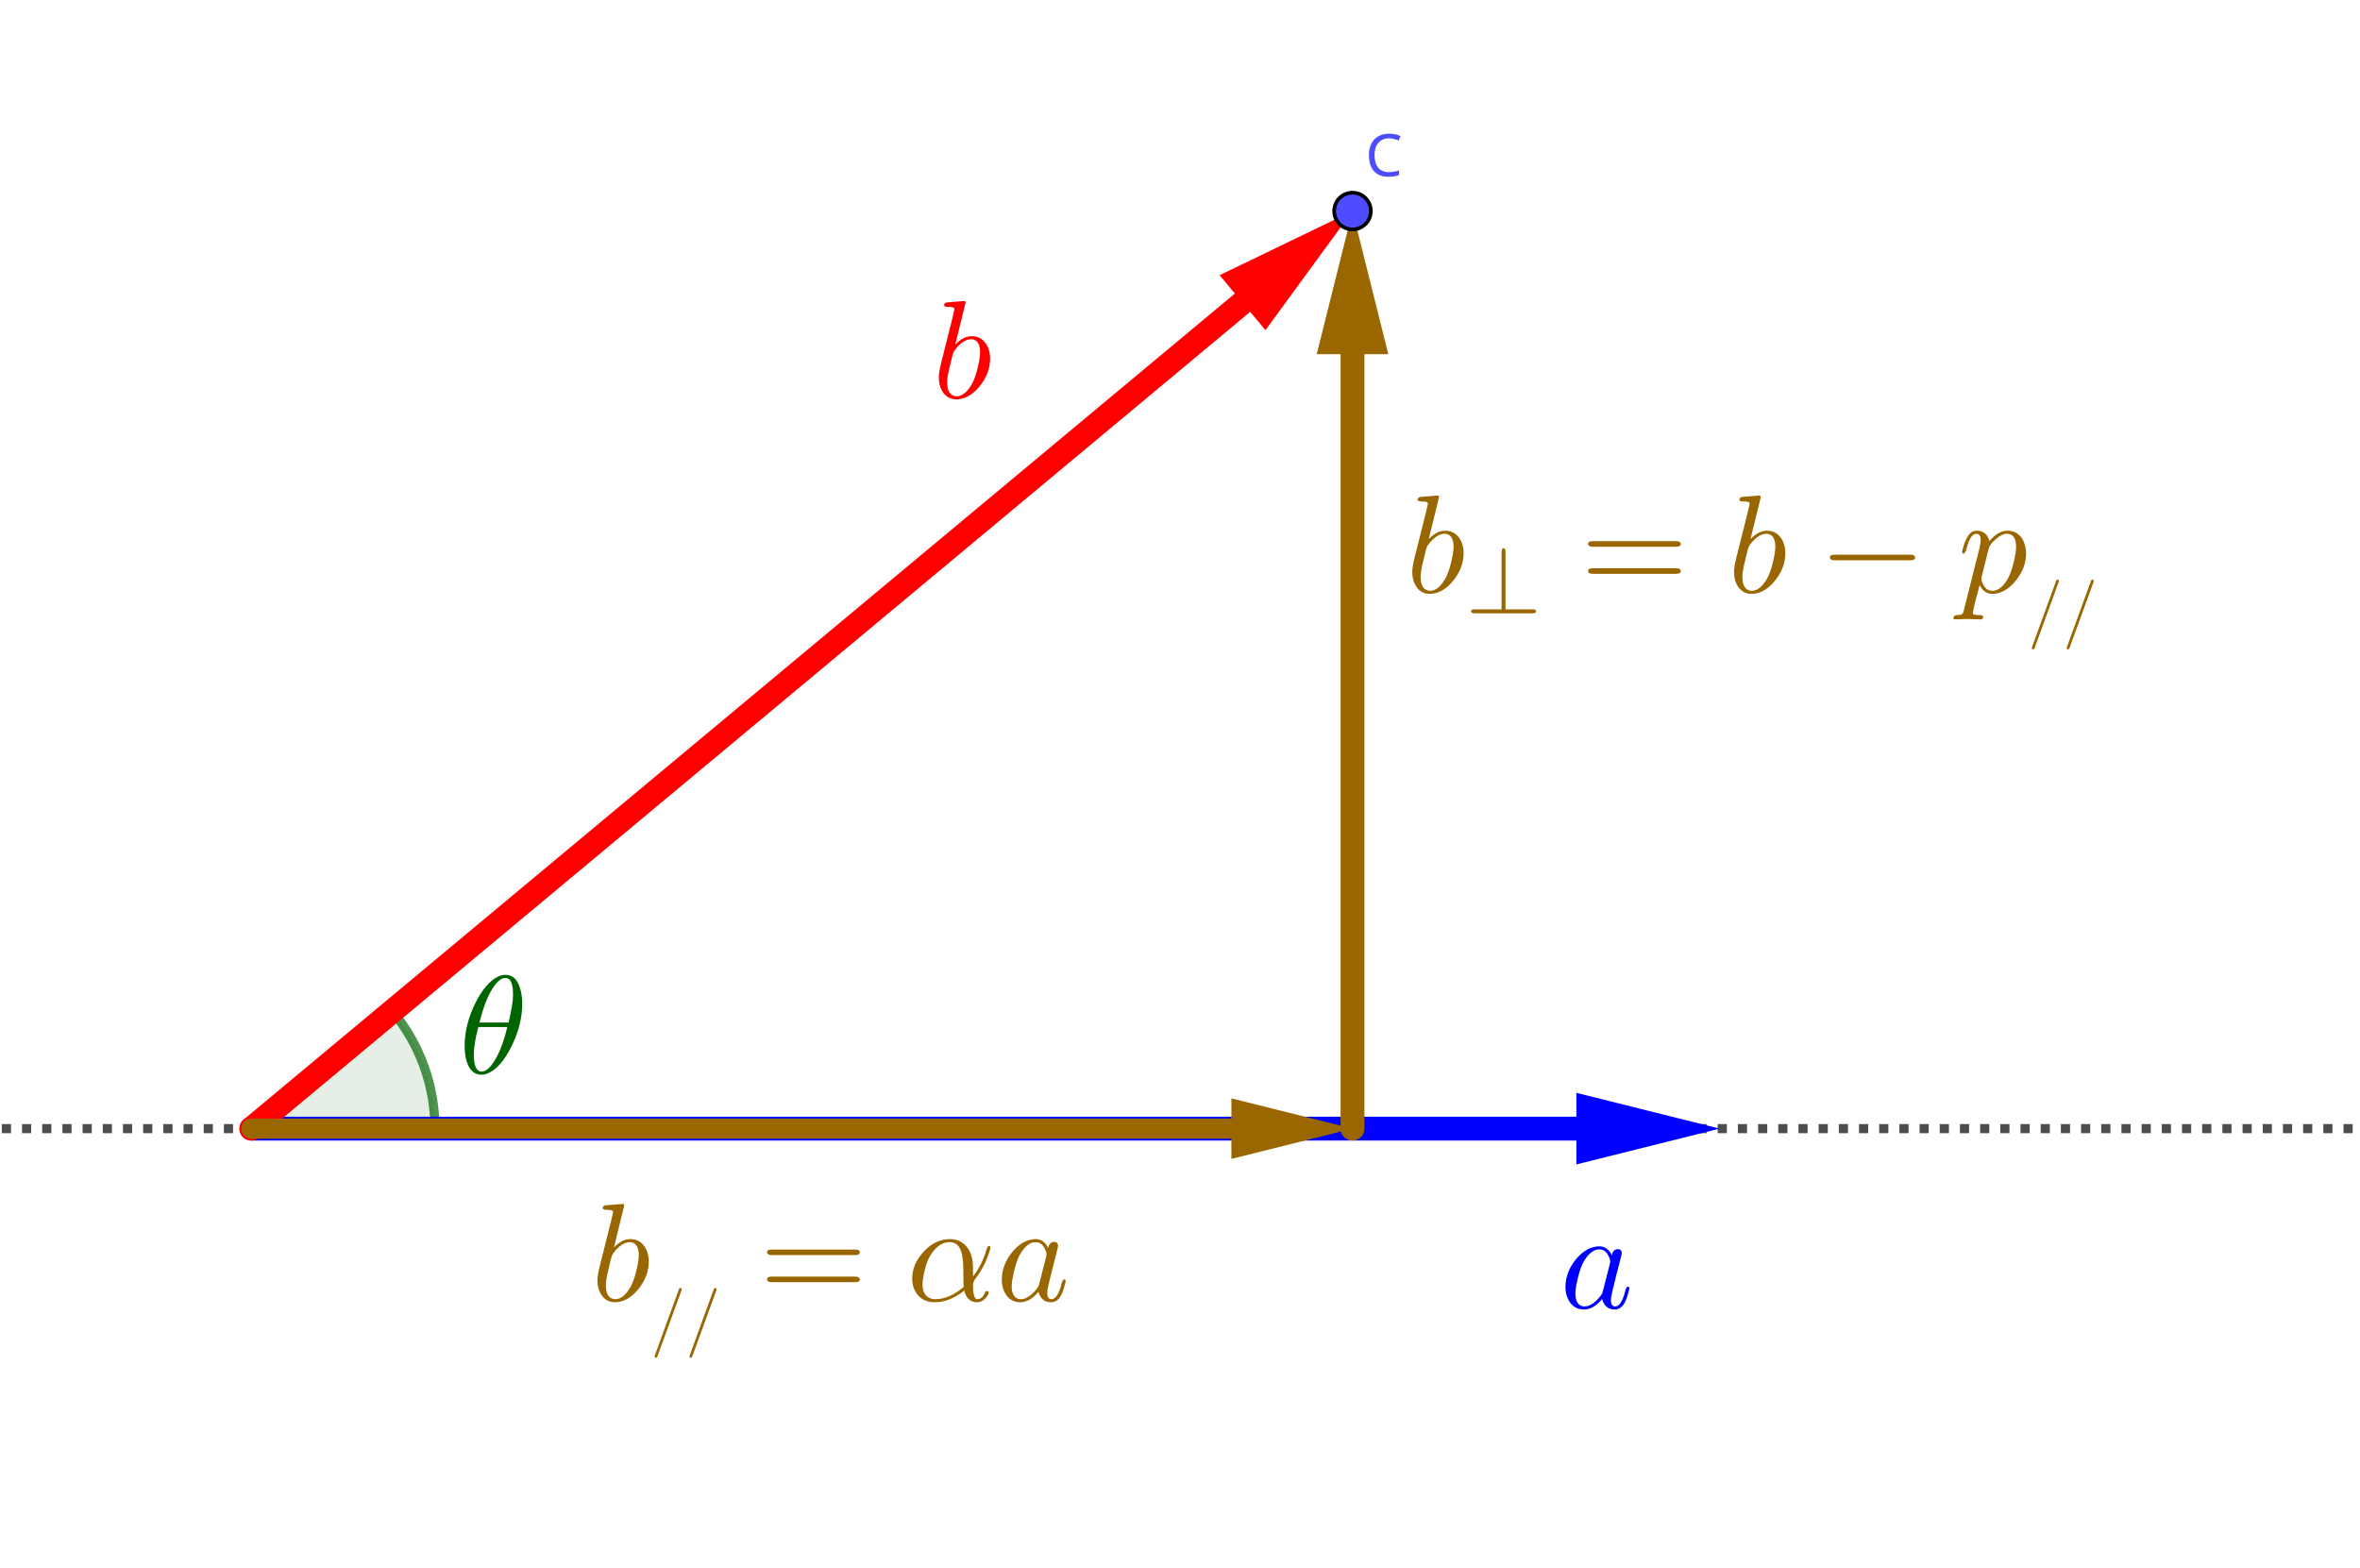
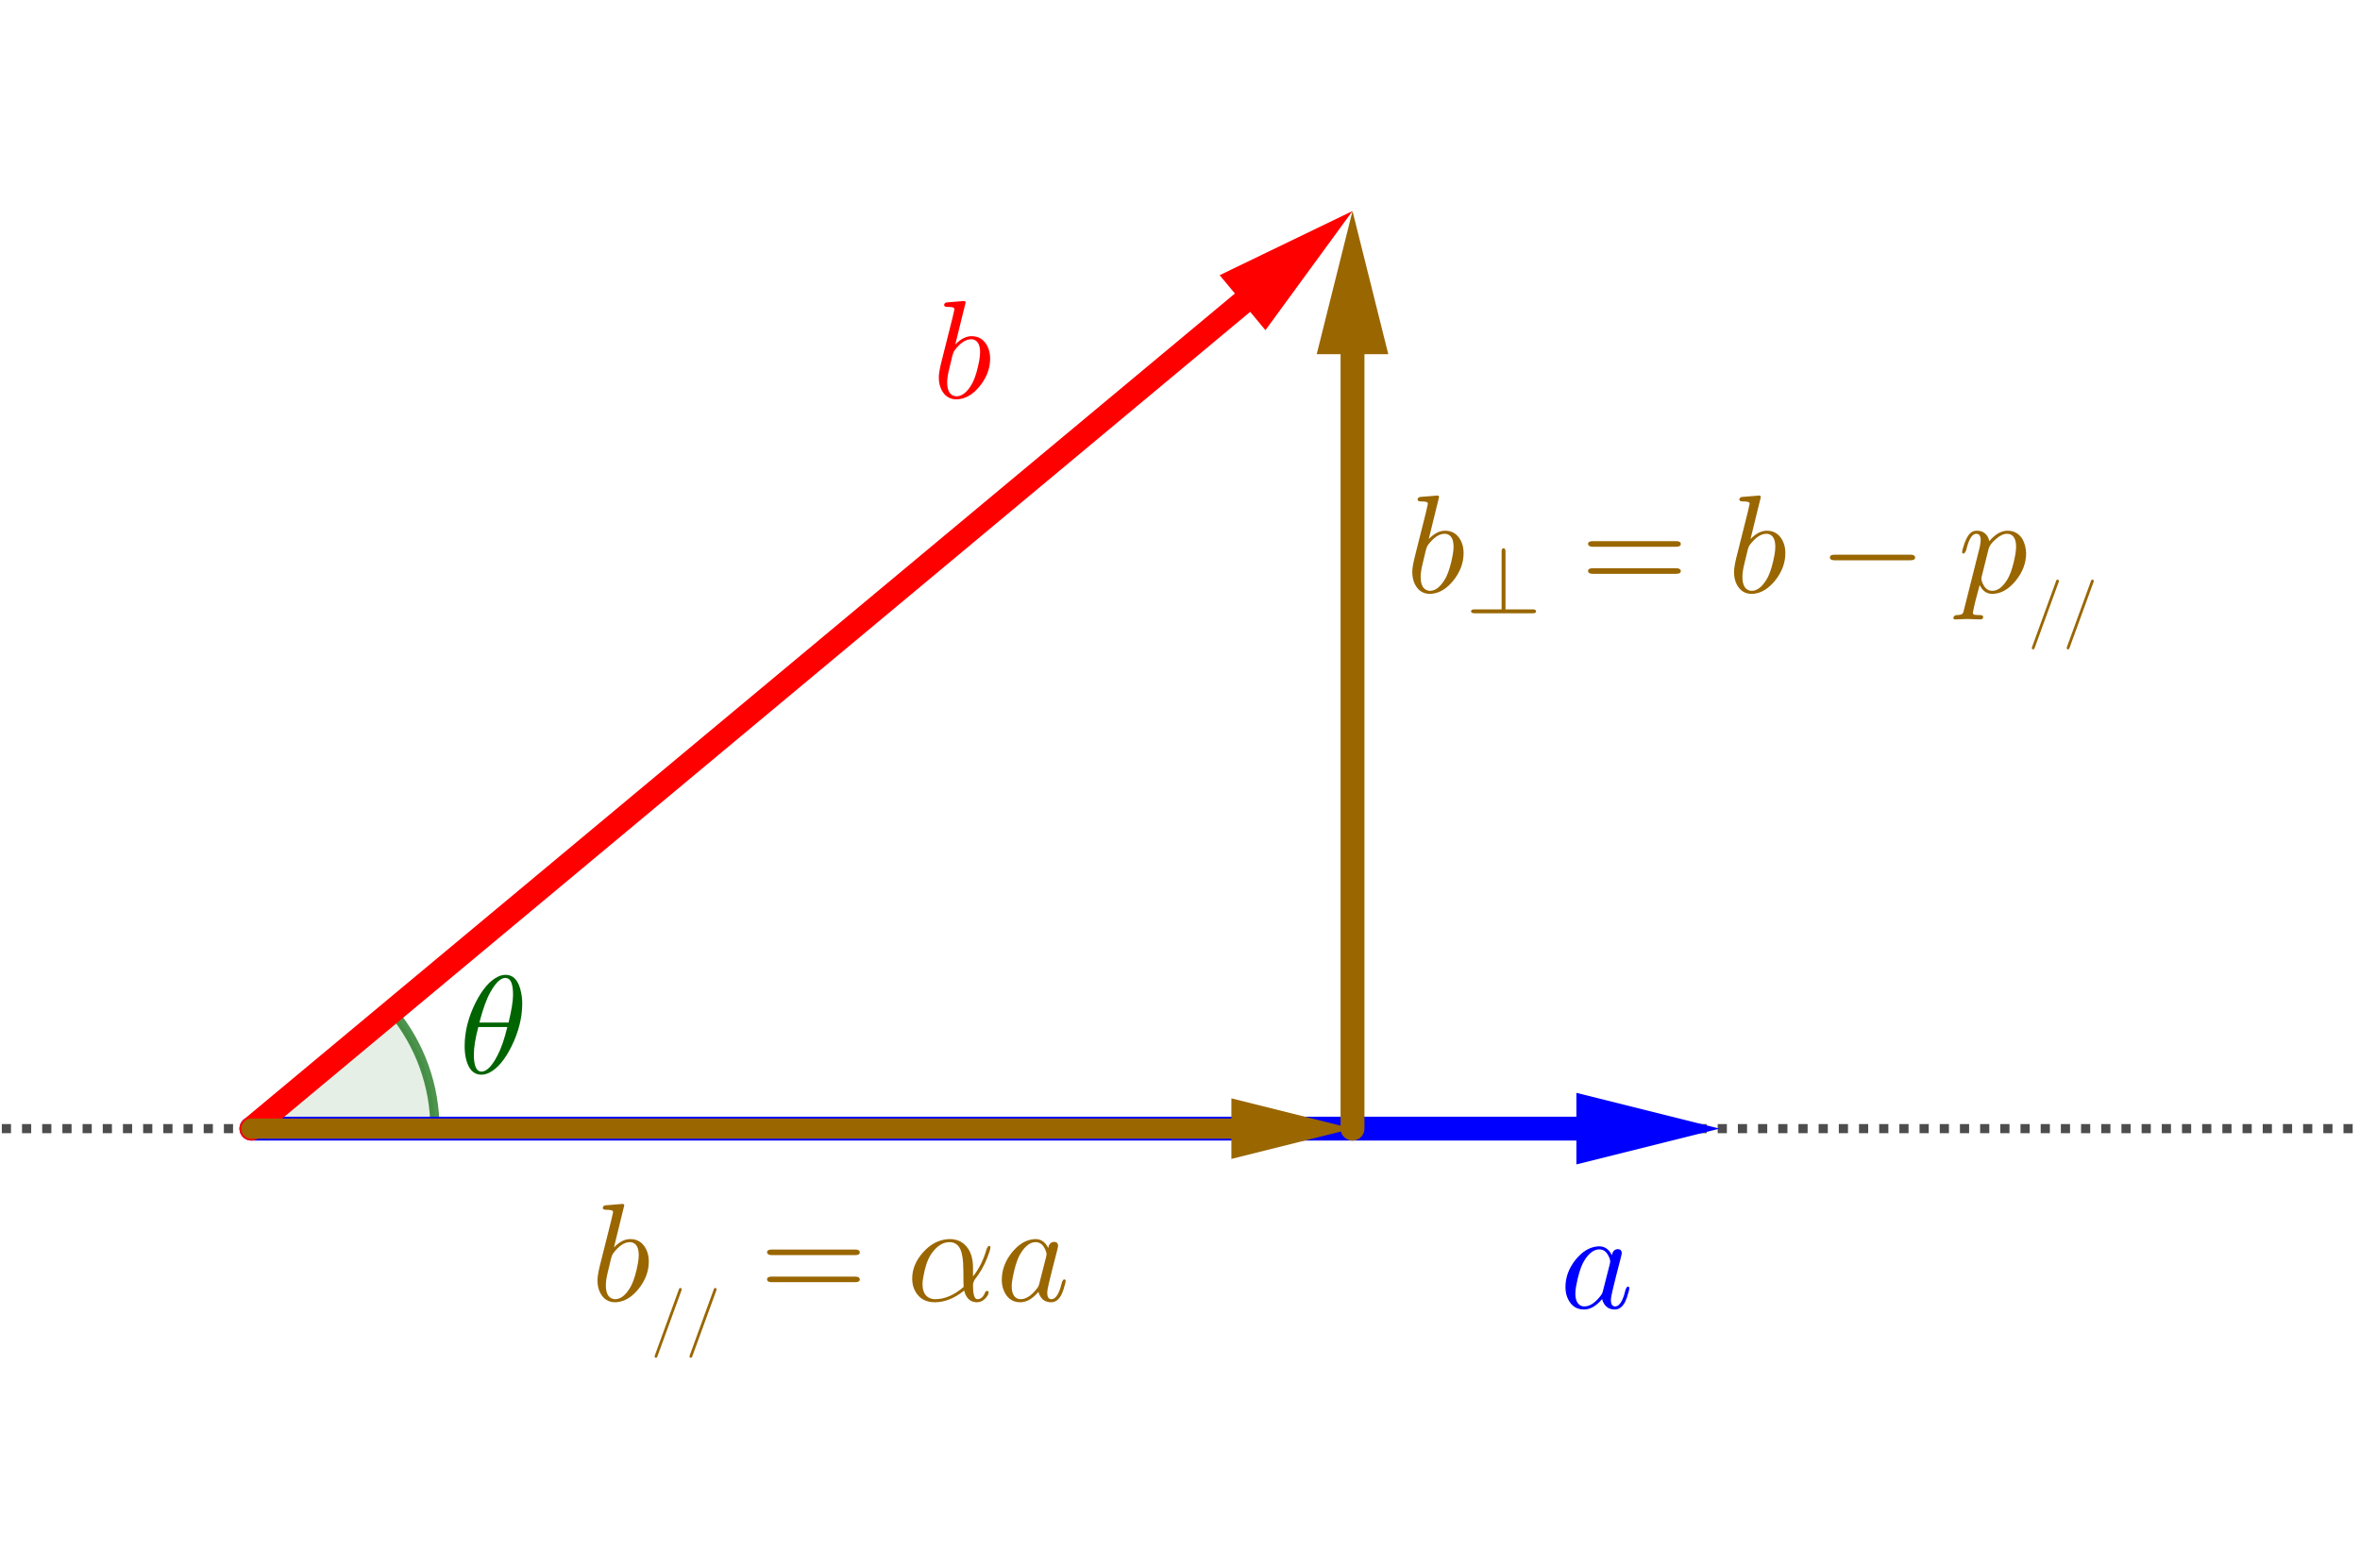
<svg xmlns="http://www.w3.org/2000/svg" version="1.1" width="643" height="427">
  <defs>
-     <clipPath id="lDDxEEybAVwM">
+     <clipPath id="UHGrQkpRsnNV">
      <path fill="none" stroke="none" d=" M 0 0 L 643 0 L 643 427 L 0 427 L 0 0 Z" />
    </clipPath>
  </defs>
-   <g transform="scale(1,1)" clip-path="url(#lDDxEEybAVwM)">
+   <g transform="scale(1,1)" clip-path="url(#UHGrQkpRsnNV)">
    <g>
      <rect fill="rgb(255,255,255)" stroke="none" x="0" y="0" width="643" height="427" fill-opacity="1" />
      <path fill="rgb(0,100,0)" stroke="none" paint-order="stroke fill markers" d=" M 118.5 307.5 C 118.5 295.803 114.399 284.477 106.911 275.491 L 68.5 307.5 Z" fill-opacity="0.098" />
      <path fill="none" stroke="rgb(0,100,0)" paint-order="fill stroke markers" d=" M 118.5 307.5 C 118.5 295.803 114.399 284.477 106.911 275.491 L 68.5 307.5 Z" stroke-opacity="0.698" stroke-linecap="round" stroke-linejoin="round" stroke-miterlimit="10" stroke-width="2.5" />
      <g transform="scale(19,19)">
        <g transform="translate(6.578947,15.38889) scale(2,2)">
          <g transform="translate(0,0)">
            <path fill="rgb(0,100,0)" stroke="none" paint-order="stroke fill markers" d=" M 0.455 -0.5 L 0.455 -0.5 Q 0.455 -0.347 0.377 -0.19 Q 0.307 -0.05 0.222 -0.005 Q 0.191 0.011 0.162 0.011 Q 0.08 0.011 0.052 -0.101 Q 0.042 -0.143 0.042 -0.194 Q 0.042 -0.351 0.122 -0.509 Q 0.192 -0.646 0.277 -0.69 Q 0.307 -0.705 0.335 -0.705 Q 0.422 -0.705 0.447 -0.578 Q 0.455 -0.54 0.455 -0.5 M 0.148 -0.363 L 0.148 -0.363 L 0.357 -0.363 Q 0.389 -0.495 0.389 -0.562 Q 0.389 -0.675 0.342 -0.682 Q 0.338 -0.683 0.334 -0.683 Q 0.283 -0.683 0.225 -0.578 Q 0.187 -0.511 0.149 -0.368 Q 0.149 -0.365 0.148 -0.363 M 0.348 -0.331 L 0.14 -0.331 Q 0.108 -0.21 0.108 -0.133 Q 0.108 -0.013 0.162 -0.011 Q 0.218 -0.011 0.278 -0.128 Q 0.317 -0.202 0.348 -0.331 Z" />
          </g>
        </g>
      </g>
      <path fill="none" stroke="rgb(0,0,0)" paint-order="fill stroke markers" d=" M -5 307.5 L 648 307.5" stroke-opacity="0.698" stroke-linejoin="round" stroke-miterlimit="10" stroke-width="2.5" stroke-dasharray="2.5,3" />
      <path fill="none" stroke="rgb(0,0,255)" paint-order="fill stroke markers" d=" M 68.5 307.5 L 429.5 307.5" stroke-opacity="1" stroke-linecap="round" stroke-linejoin="round" stroke-miterlimit="10" stroke-width="6.5" />
      <path fill="rgb(0,0,255)" stroke="none" paint-order="stroke fill markers" fill-rule="evenodd" d=" M 468.5 307.5 L 429.5 317.25 L 429.5 297.75 Z" fill-opacity="1" />
      <path fill="none" stroke="rgb(255,0,0)" paint-order="fill stroke markers" d=" M 68.5 307.5 L 338.539 82.467" stroke-opacity="1" stroke-linecap="round" stroke-linejoin="round" stroke-miterlimit="10" stroke-width="6.5" />
      <path fill="rgb(255,0,0)" stroke="none" paint-order="stroke fill markers" fill-rule="evenodd" d=" M 368.5 57.5 L 344.781 89.957 L 332.298 74.977 Z" fill-opacity="1" />
      <g transform="scale(19,19)">
        <g transform="translate(13.36842,5.704679) scale(2,2)">
          <g transform="translate(0,0)">
            <path fill="rgb(255,0,0)" stroke="none" paint-order="stroke fill markers" d=" M 0.239 -0.683 L 0.165 -0.382 Q 0.223 -0.442 0.282 -0.442 Q 0.357 -0.442 0.394 -0.373 Q 0.415 -0.333 0.415 -0.282 Q 0.415 -0.176 0.341 -0.084 Q 0.272 0.001 0.189 0.01 Q 0.181 0.011 0.174 0.011 Q 0.102 0.011 0.067 -0.056 Q 0.047 -0.094 0.047 -0.146 Q 0.047 -0.18 0.063 -0.247 L 0.145 -0.573 Q 0.159 -0.632 0.159 -0.635 Q 0.159 -0.646 0.145 -0.649 L 0.145 -0.649 Q 0.133 -0.652 0.109 -0.652 Q 0.087 -0.652 0.085 -0.664 Q 0.085 -0.681 0.104 -0.684 L 0.226 -0.694 Q 0.239 -0.694 0.239 -0.683 M 0.145 -0.305 L 0.123 -0.213 Q 0.107 -0.15 0.107 -0.112 Q 0.107 -0.026 0.159 -0.013 Q 0.166 -0.011 0.174 -0.011 Q 0.227 -0.011 0.273 -0.081 Q 0.283 -0.096 0.292 -0.114 Q 0.319 -0.171 0.337 -0.268 Q 0.343 -0.303 0.343 -0.326 Q 0.343 -0.406 0.294 -0.418 L 0.293 -0.419 Q 0.287 -0.42 0.28 -0.42 Q 0.22 -0.42 0.16 -0.34 Q 0.152 -0.33 0.145 -0.305 Z" />
          </g>
        </g>
      </g>
      <path fill="none" stroke="rgb(153,102,0)" paint-order="fill stroke markers" d=" M 368.5 307.5 L 368.5 96.5" stroke-opacity="1" stroke-linecap="round" stroke-linejoin="round" stroke-miterlimit="10" stroke-width="6.5" />
      <path fill="rgb(153,102,0)" stroke="none" paint-order="stroke fill markers" fill-rule="evenodd" d=" M 368.5 57.5 L 378.25 96.5 L 358.75 96.5 Z" fill-opacity="1" />
      <g transform="scale(19,19)">
        <g transform="translate(20.15789,8.494153) scale(2,2)">
          <g transform="translate(0,0)">
            <path fill="rgb(153,102,0)" stroke="none" paint-order="stroke fill markers" d=" M 0.239 -0.683 L 0.165 -0.382 Q 0.223 -0.442 0.282 -0.442 Q 0.357 -0.442 0.394 -0.373 Q 0.415 -0.333 0.415 -0.282 Q 0.415 -0.176 0.341 -0.084 Q 0.272 0.001 0.189 0.01 Q 0.181 0.011 0.174 0.011 Q 0.102 0.011 0.067 -0.056 Q 0.047 -0.094 0.047 -0.146 Q 0.047 -0.18 0.063 -0.247 L 0.145 -0.573 Q 0.159 -0.632 0.159 -0.635 Q 0.159 -0.646 0.145 -0.649 L 0.145 -0.649 Q 0.133 -0.652 0.109 -0.652 Q 0.087 -0.652 0.085 -0.664 Q 0.085 -0.681 0.104 -0.684 L 0.226 -0.694 Q 0.239 -0.694 0.239 -0.683 M 0.145 -0.305 L 0.123 -0.213 Q 0.107 -0.15 0.107 -0.112 Q 0.107 -0.026 0.159 -0.013 Q 0.166 -0.011 0.174 -0.011 Q 0.227 -0.011 0.273 -0.081 Q 0.283 -0.096 0.292 -0.114 Q 0.319 -0.171 0.337 -0.268 Q 0.343 -0.303 0.343 -0.326 Q 0.343 -0.406 0.294 -0.418 L 0.293 -0.419 Q 0.287 -0.42 0.28 -0.42 Q 0.22 -0.42 0.16 -0.34 Q 0.152 -0.33 0.145 -0.305 Z" />
          </g>
          <g transform="translate(0.429167,0.15) scale(0.7,0.7)">
            <path fill="rgb(153,102,0)" stroke="none" paint-order="stroke fill markers" d=" M 0.409 -0.633 L 0.409 -0.04 L 0.689 -0.04 Q 0.721 -0.04 0.722 -0.02 Q 0.722 0 0.689 0 L 0.09 0 Q 0.057 0 0.056 -0.02 Q 0.056 -0.04 0.09 -0.04 L 0.369 -0.04 L 0.369 -0.632 Q 0.369 -0.665 0.389 -0.666 Q 0.409 -0.666 0.409 -0.633 Z" />
          </g>
          <g transform="translate(1.251392,0)">
            <path fill="rgb(153,102,0)" stroke="none" paint-order="stroke fill markers" d=" M 0.687 -0.327 L 0.09 -0.327 Q 0.058 -0.327 0.056 -0.347 Q 0.056 -0.367 0.089 -0.367 L 0.688 -0.367 Q 0.72 -0.367 0.721 -0.347 Q 0.721 -0.327 0.687 -0.327 M 0.688 -0.133 L 0.089 -0.133 Q 0.057 -0.133 0.056 -0.153 Q 0.056 -0.173 0.09 -0.173 L 0.687 -0.173 Q 0.719 -0.173 0.721 -0.153 Q 0.721 -0.133 0.688 -0.133 Z" />
          </g>
          <g transform="translate(2.306952,0)">
            <path fill="rgb(153,102,0)" stroke="none" paint-order="stroke fill markers" d=" M 0.239 -0.683 L 0.165 -0.382 Q 0.223 -0.442 0.282 -0.442 Q 0.357 -0.442 0.394 -0.373 Q 0.415 -0.333 0.415 -0.282 Q 0.415 -0.176 0.341 -0.084 Q 0.272 0.001 0.189 0.01 Q 0.181 0.011 0.174 0.011 Q 0.102 0.011 0.067 -0.056 Q 0.047 -0.094 0.047 -0.146 Q 0.047 -0.18 0.063 -0.247 L 0.145 -0.573 Q 0.159 -0.632 0.159 -0.635 Q 0.159 -0.646 0.145 -0.649 L 0.145 -0.649 Q 0.133 -0.652 0.109 -0.652 Q 0.087 -0.652 0.085 -0.664 Q 0.085 -0.681 0.104 -0.684 L 0.226 -0.694 Q 0.239 -0.694 0.239 -0.683 M 0.145 -0.305 L 0.123 -0.213 Q 0.107 -0.15 0.107 -0.112 Q 0.107 -0.026 0.159 -0.013 Q 0.166 -0.011 0.174 -0.011 Q 0.227 -0.011 0.273 -0.081 Q 0.283 -0.096 0.292 -0.114 Q 0.319 -0.171 0.337 -0.268 Q 0.343 -0.303 0.343 -0.326 Q 0.343 -0.406 0.294 -0.418 L 0.293 -0.419 Q 0.287 -0.42 0.28 -0.42 Q 0.22 -0.42 0.16 -0.34 Q 0.152 -0.33 0.145 -0.305 Z" />
          </g>
          <g transform="translate(2.958342,0)">
            <path fill="rgb(153,102,0)" stroke="none" paint-order="stroke fill markers" d=" M 0.661 -0.23 L 0.116 -0.23 Q 0.084 -0.23 0.083 -0.25 Q 0.083 -0.27 0.116 -0.27 L 0.661 -0.27 Q 0.693 -0.27 0.694 -0.25 Q 0.694 -0.23 0.661 -0.23 Z" />
          </g>
          <g transform="translate(3.958346,0)">
            <path fill="rgb(153,102,0)" stroke="none" paint-order="stroke fill markers" d=" M 0.045 0.122 L 0.045 0.122 L 0.157 -0.323 Q 0.164 -0.353 0.164 -0.374 Q 0.164 -0.42 0.133 -0.42 Q 0.092 -0.42 0.066 -0.325 Q 0.063 -0.314 0.06 -0.301 Q 0.049 -0.279 0.043 -0.278 Q 0.031 -0.278 0.031 -0.288 Q 0.031 -0.304 0.049 -0.355 Q 0.056 -0.373 0.062 -0.385 Q 0.086 -0.434 0.122 -0.441 Q 0.129 -0.442 0.136 -0.442 Q 0.19 -0.442 0.215 -0.398 L 0.215 -0.397 Q 0.223 -0.384 0.226 -0.367 Q 0.289 -0.442 0.357 -0.442 Q 0.428 -0.442 0.466 -0.378 Q 0.488 -0.333 0.49 -0.282 Q 0.49 -0.174 0.414 -0.082 Q 0.345 0.002 0.263 0.01 Q 0.256 0.011 0.249 0.011 Q 0.186 0.011 0.157 -0.053 Q 0.12 0.079 0.109 0.141 Q 0.108 0.146 0.108 0.147 Q 0.108 0.158 0.121 0.161 L 0.122 0.161 L 0.122 0.161 Q 0.134 0.163 0.158 0.163 Q 0.18 0.163 0.182 0.174 Q 0.182 0.194 0.164 0.194 L 0.066 0.191 L 0.065 0.191 L -0.017 0.194 L -0.019 0.194 Q -0.032 0.194 -0.032 0.182 Q -0.026 0.164 -0.009 0.163 Q 0.028 0.163 0.036 0.15 L 0.037 0.149 Q 0.039 0.145 0.041 0.138 Q 0.042 0.133 0.045 0.122 M 0.221 -0.312 L 0.221 -0.312 L 0.172 -0.116 Q 0.169 -0.104 0.169 -0.1 Q 0.169 -0.077 0.187 -0.048 Q 0.198 -0.029 0.215 -0.019 Q 0.23 -0.011 0.248 -0.011 Q 0.299 -0.011 0.344 -0.075 Q 0.357 -0.093 0.367 -0.114 Q 0.394 -0.171 0.412 -0.268 Q 0.418 -0.303 0.418 -0.326 Q 0.418 -0.405 0.37 -0.418 Q 0.362 -0.42 0.354 -0.42 Q 0.316 -0.42 0.273 -0.382 Q 0.23 -0.346 0.221 -0.312 Z" />
          </g>
          <g transform="translate(4.461472,0.2838892) scale(0.5,0.5)">
            <path fill="rgb(153,102,0)" stroke="none" paint-order="stroke fill markers" d=" M 0.439 -0.712 L 0.097 0.226 Q 0.089 0.247 0.081 0.249 L 0.08 0.25 L 0.075 0.25 Q 0.059 0.25 0.056 0.235 Q 0.055 0.232 0.055 0.23 Q 0.055 0.225 0.06 0.212 L 0.407 -0.741 Q 0.412 -0.75 0.424 -0.75 Q 0.44 -0.75 0.443 -0.735 Q 0.444 -0.732 0.444 -0.73 Q 0.444 -0.725 0.439 -0.712 Z" />
          </g>
          <g transform="translate(4.711473,0.2838892) scale(0.5,0.5)">
            <path fill="rgb(153,102,0)" stroke="none" paint-order="stroke fill markers" d=" M 0.439 -0.712 L 0.097 0.226 Q 0.089 0.247 0.081 0.249 L 0.08 0.25 L 0.075 0.25 Q 0.059 0.25 0.056 0.235 Q 0.055 0.232 0.055 0.23 Q 0.055 0.225 0.06 0.212 L 0.407 -0.741 Q 0.412 -0.75 0.424 -0.75 Q 0.44 -0.75 0.443 -0.735 Q 0.444 -0.732 0.444 -0.73 Q 0.444 -0.725 0.439 -0.712 Z" />
          </g>
        </g>
      </g>
      <path fill="none" stroke="rgb(153,102,0)" paint-order="fill stroke markers" d=" M 68.5 307.5 L 335.5 307.5" stroke-opacity="1" stroke-linecap="round" stroke-linejoin="round" stroke-miterlimit="10" stroke-width="5.5" />
      <path fill="rgb(153,102,0)" stroke="none" paint-order="stroke fill markers" fill-rule="evenodd" d=" M 368.5 307.5 L 335.5 315.75 L 335.5 299.25 Z" fill-opacity="1" />
      <g transform="scale(19,19)">
        <g transform="translate(8.473684,18.65205) scale(2,2)">
          <g transform="translate(0,0)">
            <path fill="rgb(153,102,0)" stroke="none" paint-order="stroke fill markers" d=" M 0.239 -0.683 L 0.165 -0.382 Q 0.223 -0.442 0.282 -0.442 Q 0.357 -0.442 0.394 -0.373 Q 0.415 -0.333 0.415 -0.282 Q 0.415 -0.176 0.341 -0.084 Q 0.272 0.001 0.189 0.01 Q 0.181 0.011 0.174 0.011 Q 0.102 0.011 0.067 -0.056 Q 0.047 -0.094 0.047 -0.146 Q 0.047 -0.18 0.063 -0.247 L 0.145 -0.573 Q 0.159 -0.632 0.159 -0.635 Q 0.159 -0.646 0.145 -0.649 L 0.145 -0.649 Q 0.133 -0.652 0.109 -0.652 Q 0.087 -0.652 0.085 -0.664 Q 0.085 -0.681 0.104 -0.684 L 0.226 -0.694 Q 0.239 -0.694 0.239 -0.683 M 0.145 -0.305 L 0.123 -0.213 Q 0.107 -0.15 0.107 -0.112 Q 0.107 -0.026 0.159 -0.013 Q 0.166 -0.011 0.174 -0.011 Q 0.227 -0.011 0.273 -0.081 Q 0.283 -0.096 0.292 -0.114 Q 0.319 -0.171 0.337 -0.268 Q 0.343 -0.303 0.343 -0.326 Q 0.343 -0.406 0.294 -0.418 L 0.293 -0.419 Q 0.287 -0.42 0.28 -0.42 Q 0.22 -0.42 0.16 -0.34 Q 0.152 -0.33 0.145 -0.305 Z" />
          </g>
          <g transform="translate(0.429167,0.2838892) scale(0.5,0.5)">
            <path fill="rgb(153,102,0)" stroke="none" paint-order="stroke fill markers" d=" M 0.439 -0.712 L 0.097 0.226 Q 0.089 0.247 0.081 0.249 L 0.08 0.25 L 0.075 0.25 Q 0.059 0.25 0.056 0.235 Q 0.055 0.232 0.055 0.23 Q 0.055 0.225 0.06 0.212 L 0.407 -0.741 Q 0.412 -0.75 0.424 -0.75 Q 0.44 -0.75 0.443 -0.735 Q 0.444 -0.732 0.444 -0.73 Q 0.444 -0.725 0.439 -0.712 Z" />
          </g>
          <g transform="translate(0.679168,0.2838892) scale(0.5,0.5)">
            <path fill="rgb(153,102,0)" stroke="none" paint-order="stroke fill markers" d=" M 0.439 -0.712 L 0.097 0.226 Q 0.089 0.247 0.081 0.249 L 0.08 0.25 L 0.075 0.25 Q 0.059 0.25 0.056 0.235 Q 0.055 0.232 0.055 0.23 Q 0.055 0.225 0.06 0.212 L 0.407 -0.741 Q 0.412 -0.75 0.424 -0.75 Q 0.44 -0.75 0.443 -0.735 Q 0.444 -0.732 0.444 -0.73 Q 0.444 -0.725 0.439 -0.712 Z" />
          </g>
          <g transform="translate(1.206948,0)">
            <path fill="rgb(153,102,0)" stroke="none" paint-order="stroke fill markers" d=" M 0.687 -0.327 L 0.09 -0.327 Q 0.058 -0.327 0.056 -0.347 Q 0.056 -0.367 0.089 -0.367 L 0.688 -0.367 Q 0.72 -0.367 0.721 -0.347 Q 0.721 -0.327 0.687 -0.327 M 0.688 -0.133 L 0.089 -0.133 Q 0.057 -0.133 0.056 -0.153 Q 0.056 -0.173 0.09 -0.173 L 0.687 -0.173 Q 0.719 -0.173 0.721 -0.153 Q 0.721 -0.133 0.688 -0.133 Z" />
          </g>
          <g transform="translate(2.262507,0)">
            <path fill="rgb(153,102,0)" stroke="none" paint-order="stroke fill markers" d=" M 0.477 -0.236 L 0.477 -0.236 L 0.477 -0.174 Q 0.542 -0.255 0.575 -0.372 Q 0.585 -0.392 0.59 -0.393 Q 0.602 -0.393 0.602 -0.383 Q 0.602 -0.366 0.579 -0.307 Q 0.545 -0.221 0.487 -0.148 Q 0.477 -0.128 0.477 -0.113 Q 0.477 -0.011 0.508 -0.011 Q 0.539 -0.011 0.558 -0.046 Q 0.561 -0.052 0.564 -0.06 Q 0.568 -0.07 0.577 -0.07 Q 0.589 -0.07 0.589 -0.06 Q 0.589 -0.041 0.564 -0.015 Q 0.538 0.011 0.505 0.011 Q 0.442 0.011 0.418 -0.058 Q 0.416 -0.065 0.414 -0.073 Q 0.309 0.011 0.203 0.011 Q 0.109 0.011 0.065 -0.064 Q 0.041 -0.105 0.041 -0.158 Q 0.041 -0.26 0.119 -0.347 Q 0.196 -0.433 0.293 -0.441 Q 0.302 -0.442 0.31 -0.442 Q 0.394 -0.442 0.44 -0.376 Q 0.44 -0.375 0.441 -0.375 Q 0.477 -0.322 0.477 -0.236 M 0.41 -0.099 L 0.41 -0.099 Q 0.408 -0.116 0.408 -0.211 Q 0.408 -0.334 0.381 -0.379 Q 0.369 -0.399 0.352 -0.409 L 0.351 -0.41 L 0.351 -0.41 L 0.35 -0.41 Q 0.332 -0.42 0.309 -0.42 Q 0.238 -0.42 0.181 -0.34 L 0.173 -0.328 Q 0.137 -0.27 0.12 -0.166 Q 0.115 -0.138 0.115 -0.12 Q 0.115 -0.036 0.174 -0.016 Q 0.188 -0.011 0.205 -0.011 Q 0.309 -0.011 0.41 -0.099 Z" />
          </g>
          <g transform="translate(2.905911,0)">
            <path fill="rgb(153,102,0)" stroke="none" paint-order="stroke fill markers" d=" M 0.373 -0.378 Q 0.378 -0.412 0.404 -0.42 Q 0.409 -0.422 0.415 -0.422 Q 0.441 -0.422 0.444 -0.395 Q 0.444 -0.389 0.437 -0.361 L 0.401 -0.221 Q 0.386 -0.158 0.379 -0.131 Q 0.366 -0.079 0.366 -0.057 Q 0.366 -0.011 0.396 -0.011 Q 0.434 -0.011 0.46 -0.091 Q 0.465 -0.108 0.472 -0.135 Q 0.48 -0.152 0.486 -0.153 Q 0.498 -0.153 0.498 -0.143 Q 0.498 -0.128 0.48 -0.073 Q 0.474 -0.056 0.468 -0.044 Q 0.44 0.011 0.394 0.011 Q 0.338 0.011 0.313 -0.037 Q 0.306 -0.049 0.303 -0.064 Q 0.24 0.011 0.173 0.011 Q 0.098 0.011 0.062 -0.057 Q 0.04 -0.097 0.04 -0.149 Q 0.04 -0.257 0.115 -0.349 Q 0.185 -0.433 0.267 -0.441 Q 0.274 -0.442 0.281 -0.442 Q 0.342 -0.442 0.373 -0.378 M 0.308 -0.119 L 0.308 -0.119 L 0.358 -0.315 Q 0.361 -0.33 0.361 -0.332 Q 0.361 -0.353 0.343 -0.383 Q 0.321 -0.42 0.282 -0.42 Q 0.23 -0.42 0.183 -0.352 Q 0.174 -0.339 0.166 -0.324 Q 0.137 -0.266 0.117 -0.159 Q 0.111 -0.125 0.111 -0.105 Q 0.111 -0.037 0.149 -0.017 Q 0.16 -0.011 0.175 -0.011 Q 0.231 -0.011 0.288 -0.082 Q 0.302 -0.098 0.307 -0.115 L 0.307 -0.116 Q 0.308 -0.118 0.308 -0.119 Z" />
          </g>
        </g>
      </g>
-       <path fill="rgb(77,77,255)" stroke="none" paint-order="stroke fill markers" d=" M 373.5 57.5 C 373.5 60.261 371.261 62.5 368.5 62.5 C 365.739 62.5 363.5 60.261 363.5 57.5 C 363.5 54.739 365.739 52.5 368.5 52.5 C 371.261 52.5 373.5 54.739 373.5 57.5 Z" fill-opacity="1" />
-       <path fill="none" stroke="rgb(0,0,0)" paint-order="fill stroke markers" d=" M 373.5 57.5 C 373.5 60.261 371.261 62.5 368.5 62.5 C 365.739 62.5 363.5 60.261 363.5 57.5 C 363.5 54.739 365.739 52.5 368.5 52.5 C 371.261 52.5 373.5 54.739 373.5 57.5 Z" stroke-opacity="1" stroke-linecap="round" stroke-linejoin="round" stroke-miterlimit="10" />
-       <text fill="rgb(77,77,255)" stroke="none" font-family="geogebra-sans-serif, sans-serif" font-size="16px" font-style="normal" font-weight="normal" text-decoration="normal" x="372" y="48" text-anchor="start" dominant-baseline="alphabetic" fill-opacity="1">C</text>
-       <text fill="none" stroke="rgb(255,255,255)" font-family="geogebra-sans-serif, sans-serif" font-size="16px" font-style="normal" font-weight="normal" text-decoration="normal" x="372" y="48" text-anchor="start" dominant-baseline="alphabetic" stroke-opacity="1" stroke-linejoin="bevel" stroke-miterlimit="10" stroke-width="3">C</text>
-       <text fill="rgb(77,77,255)" stroke="none" font-family="geogebra-sans-serif, sans-serif" font-size="16px" font-style="normal" font-weight="normal" text-decoration="normal" x="372" y="48" text-anchor="start" dominant-baseline="alphabetic" fill-opacity="1">C</text>
      <g transform="scale(19,19)">
        <g transform="translate(22.36842,18.75585) scale(2,2)">
          <g transform="translate(0,0)">
            <path fill="rgb(0,0,255)" stroke="none" paint-order="stroke fill markers" d=" M 0.373 -0.378 Q 0.378 -0.412 0.404 -0.42 Q 0.409 -0.422 0.415 -0.422 Q 0.441 -0.422 0.444 -0.395 Q 0.444 -0.389 0.437 -0.361 L 0.401 -0.221 Q 0.386 -0.158 0.379 -0.131 Q 0.366 -0.079 0.366 -0.057 Q 0.366 -0.011 0.396 -0.011 Q 0.434 -0.011 0.46 -0.091 Q 0.465 -0.108 0.472 -0.135 Q 0.48 -0.152 0.486 -0.153 Q 0.498 -0.153 0.498 -0.143 Q 0.498 -0.128 0.48 -0.073 Q 0.474 -0.056 0.468 -0.044 Q 0.44 0.011 0.394 0.011 Q 0.338 0.011 0.313 -0.037 Q 0.306 -0.049 0.303 -0.064 Q 0.24 0.011 0.173 0.011 Q 0.098 0.011 0.062 -0.057 Q 0.04 -0.097 0.04 -0.149 Q 0.04 -0.257 0.115 -0.349 Q 0.185 -0.433 0.267 -0.441 Q 0.274 -0.442 0.281 -0.442 Q 0.342 -0.442 0.373 -0.378 M 0.308 -0.119 L 0.308 -0.119 L 0.358 -0.315 Q 0.361 -0.33 0.361 -0.332 Q 0.361 -0.353 0.343 -0.383 Q 0.321 -0.42 0.282 -0.42 Q 0.23 -0.42 0.183 -0.352 Q 0.174 -0.339 0.166 -0.324 Q 0.137 -0.266 0.117 -0.159 Q 0.111 -0.125 0.111 -0.105 Q 0.111 -0.037 0.149 -0.017 Q 0.16 -0.011 0.175 -0.011 Q 0.231 -0.011 0.288 -0.082 Q 0.302 -0.098 0.307 -0.115 L 0.307 -0.116 Q 0.308 -0.118 0.308 -0.119 Z" />
          </g>
        </g>
      </g>
    </g>
  </g>
</svg>
